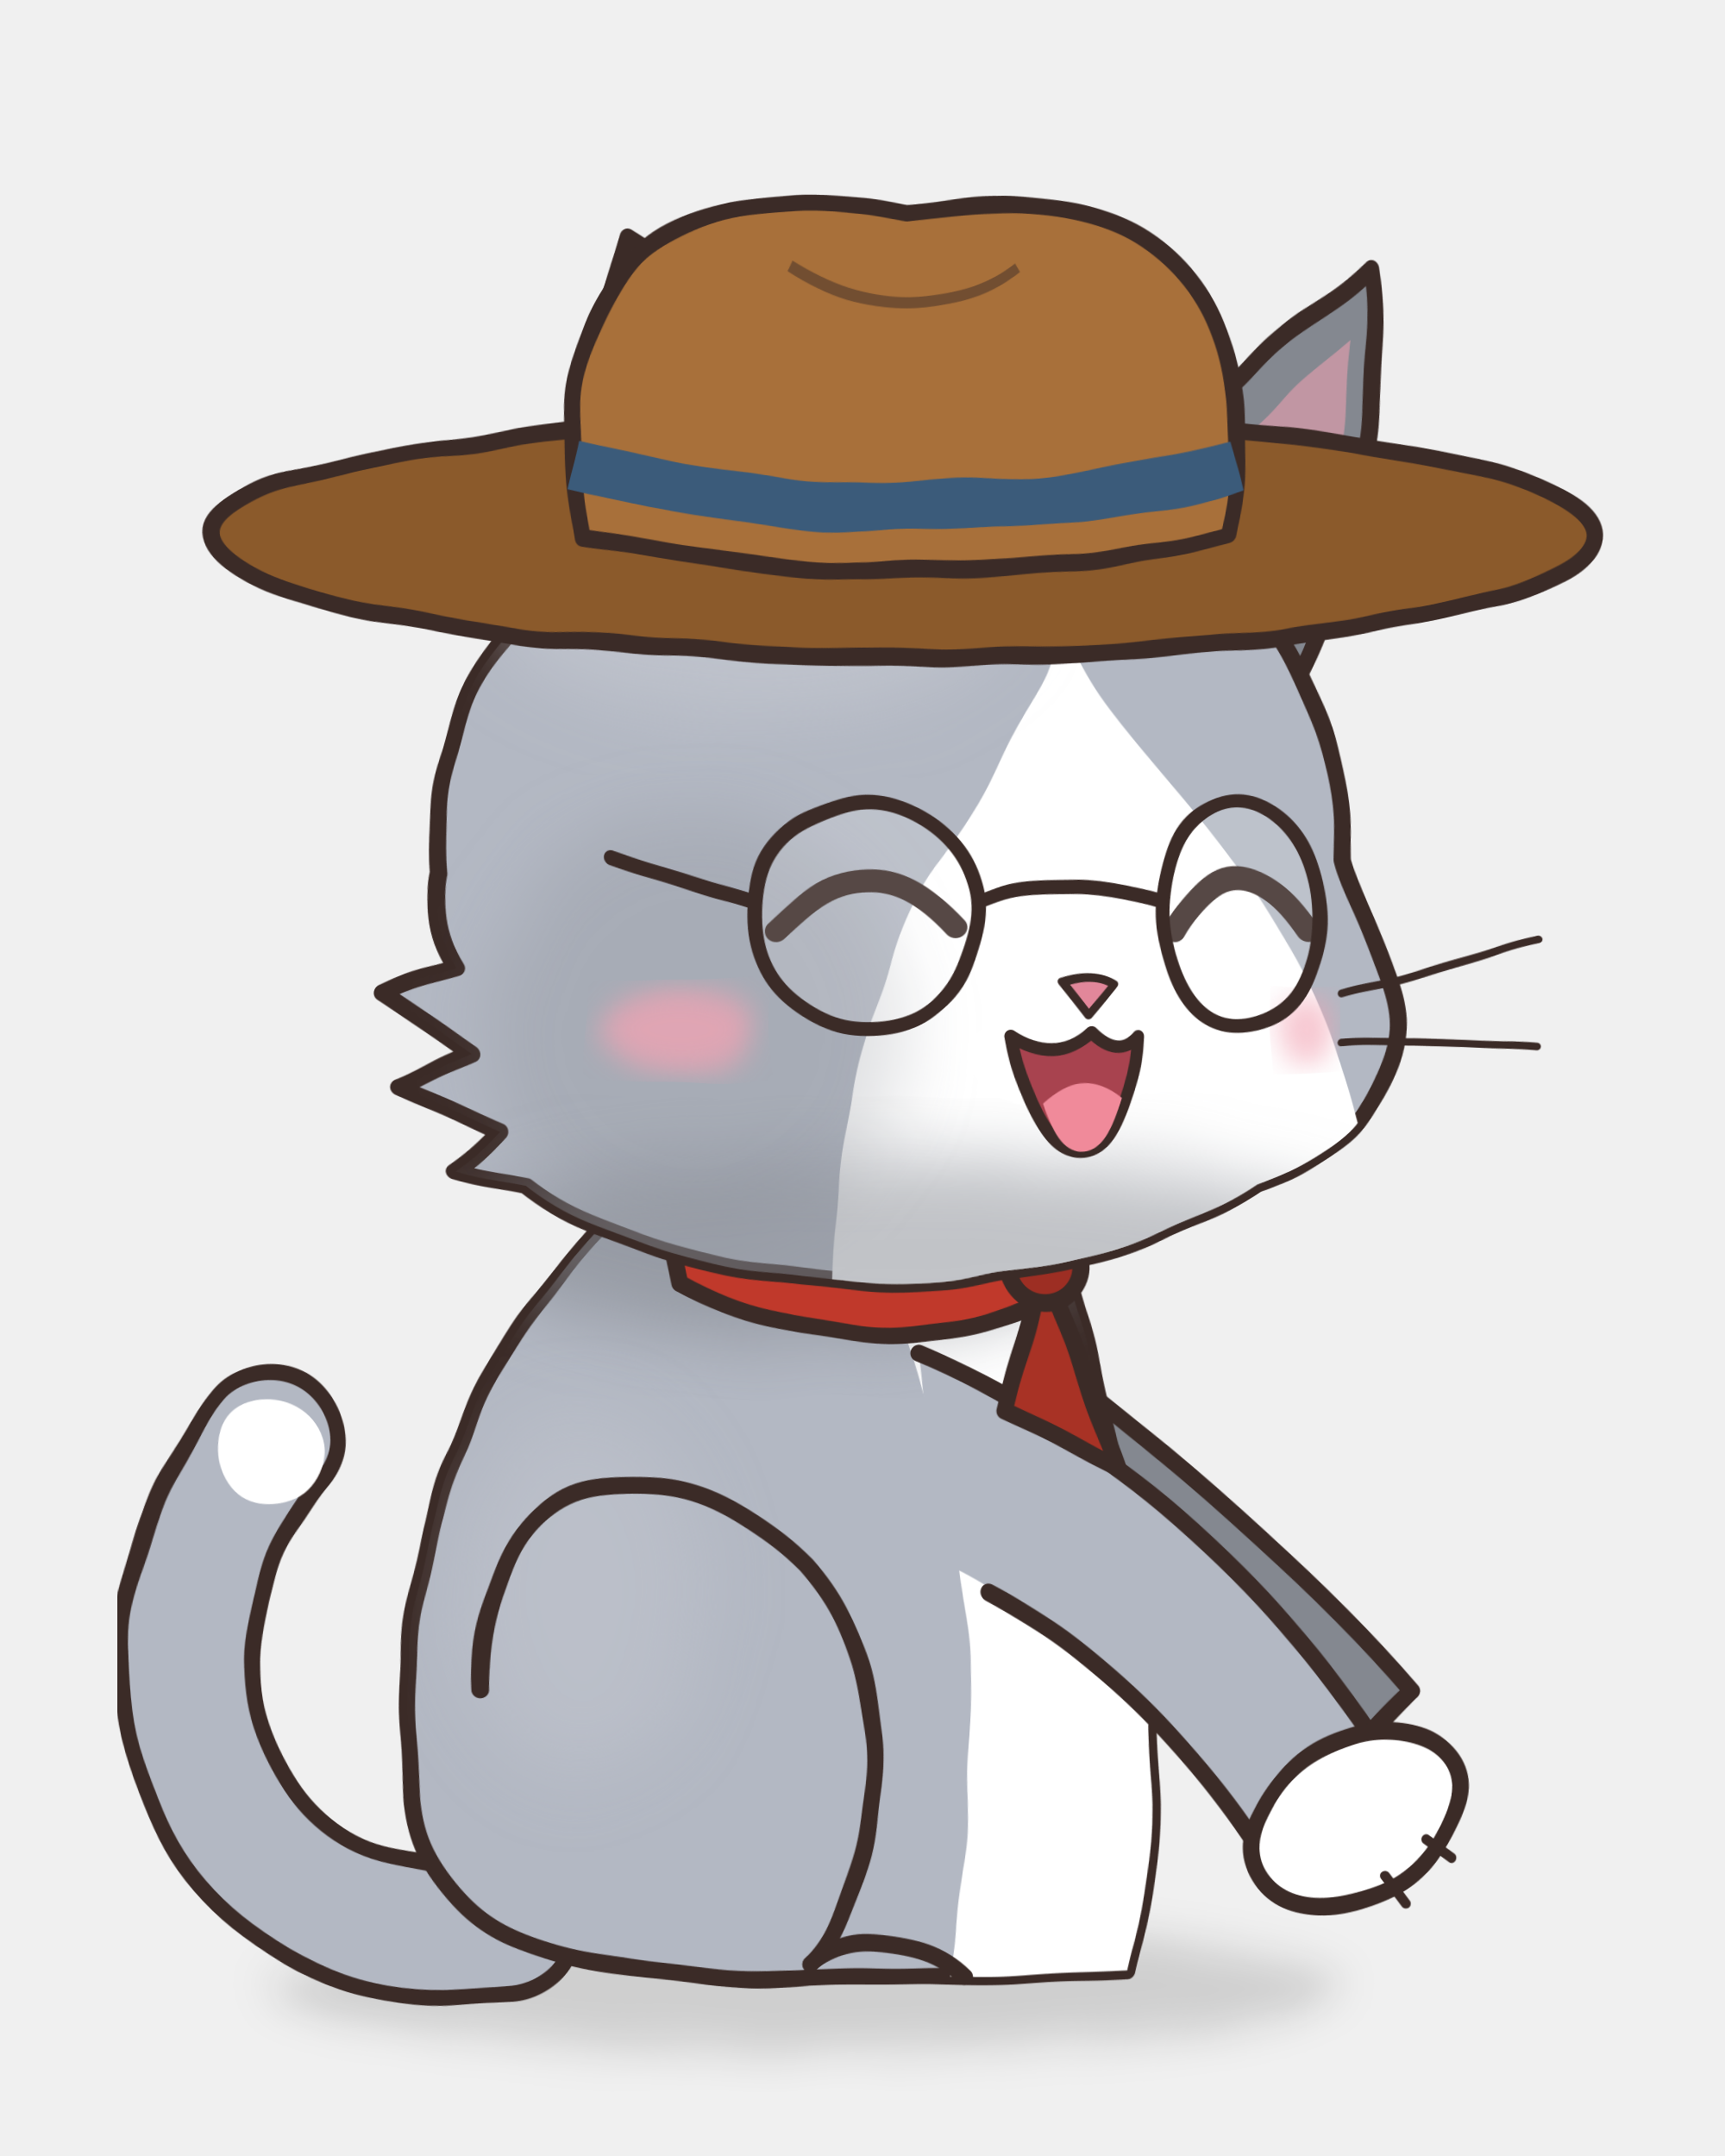
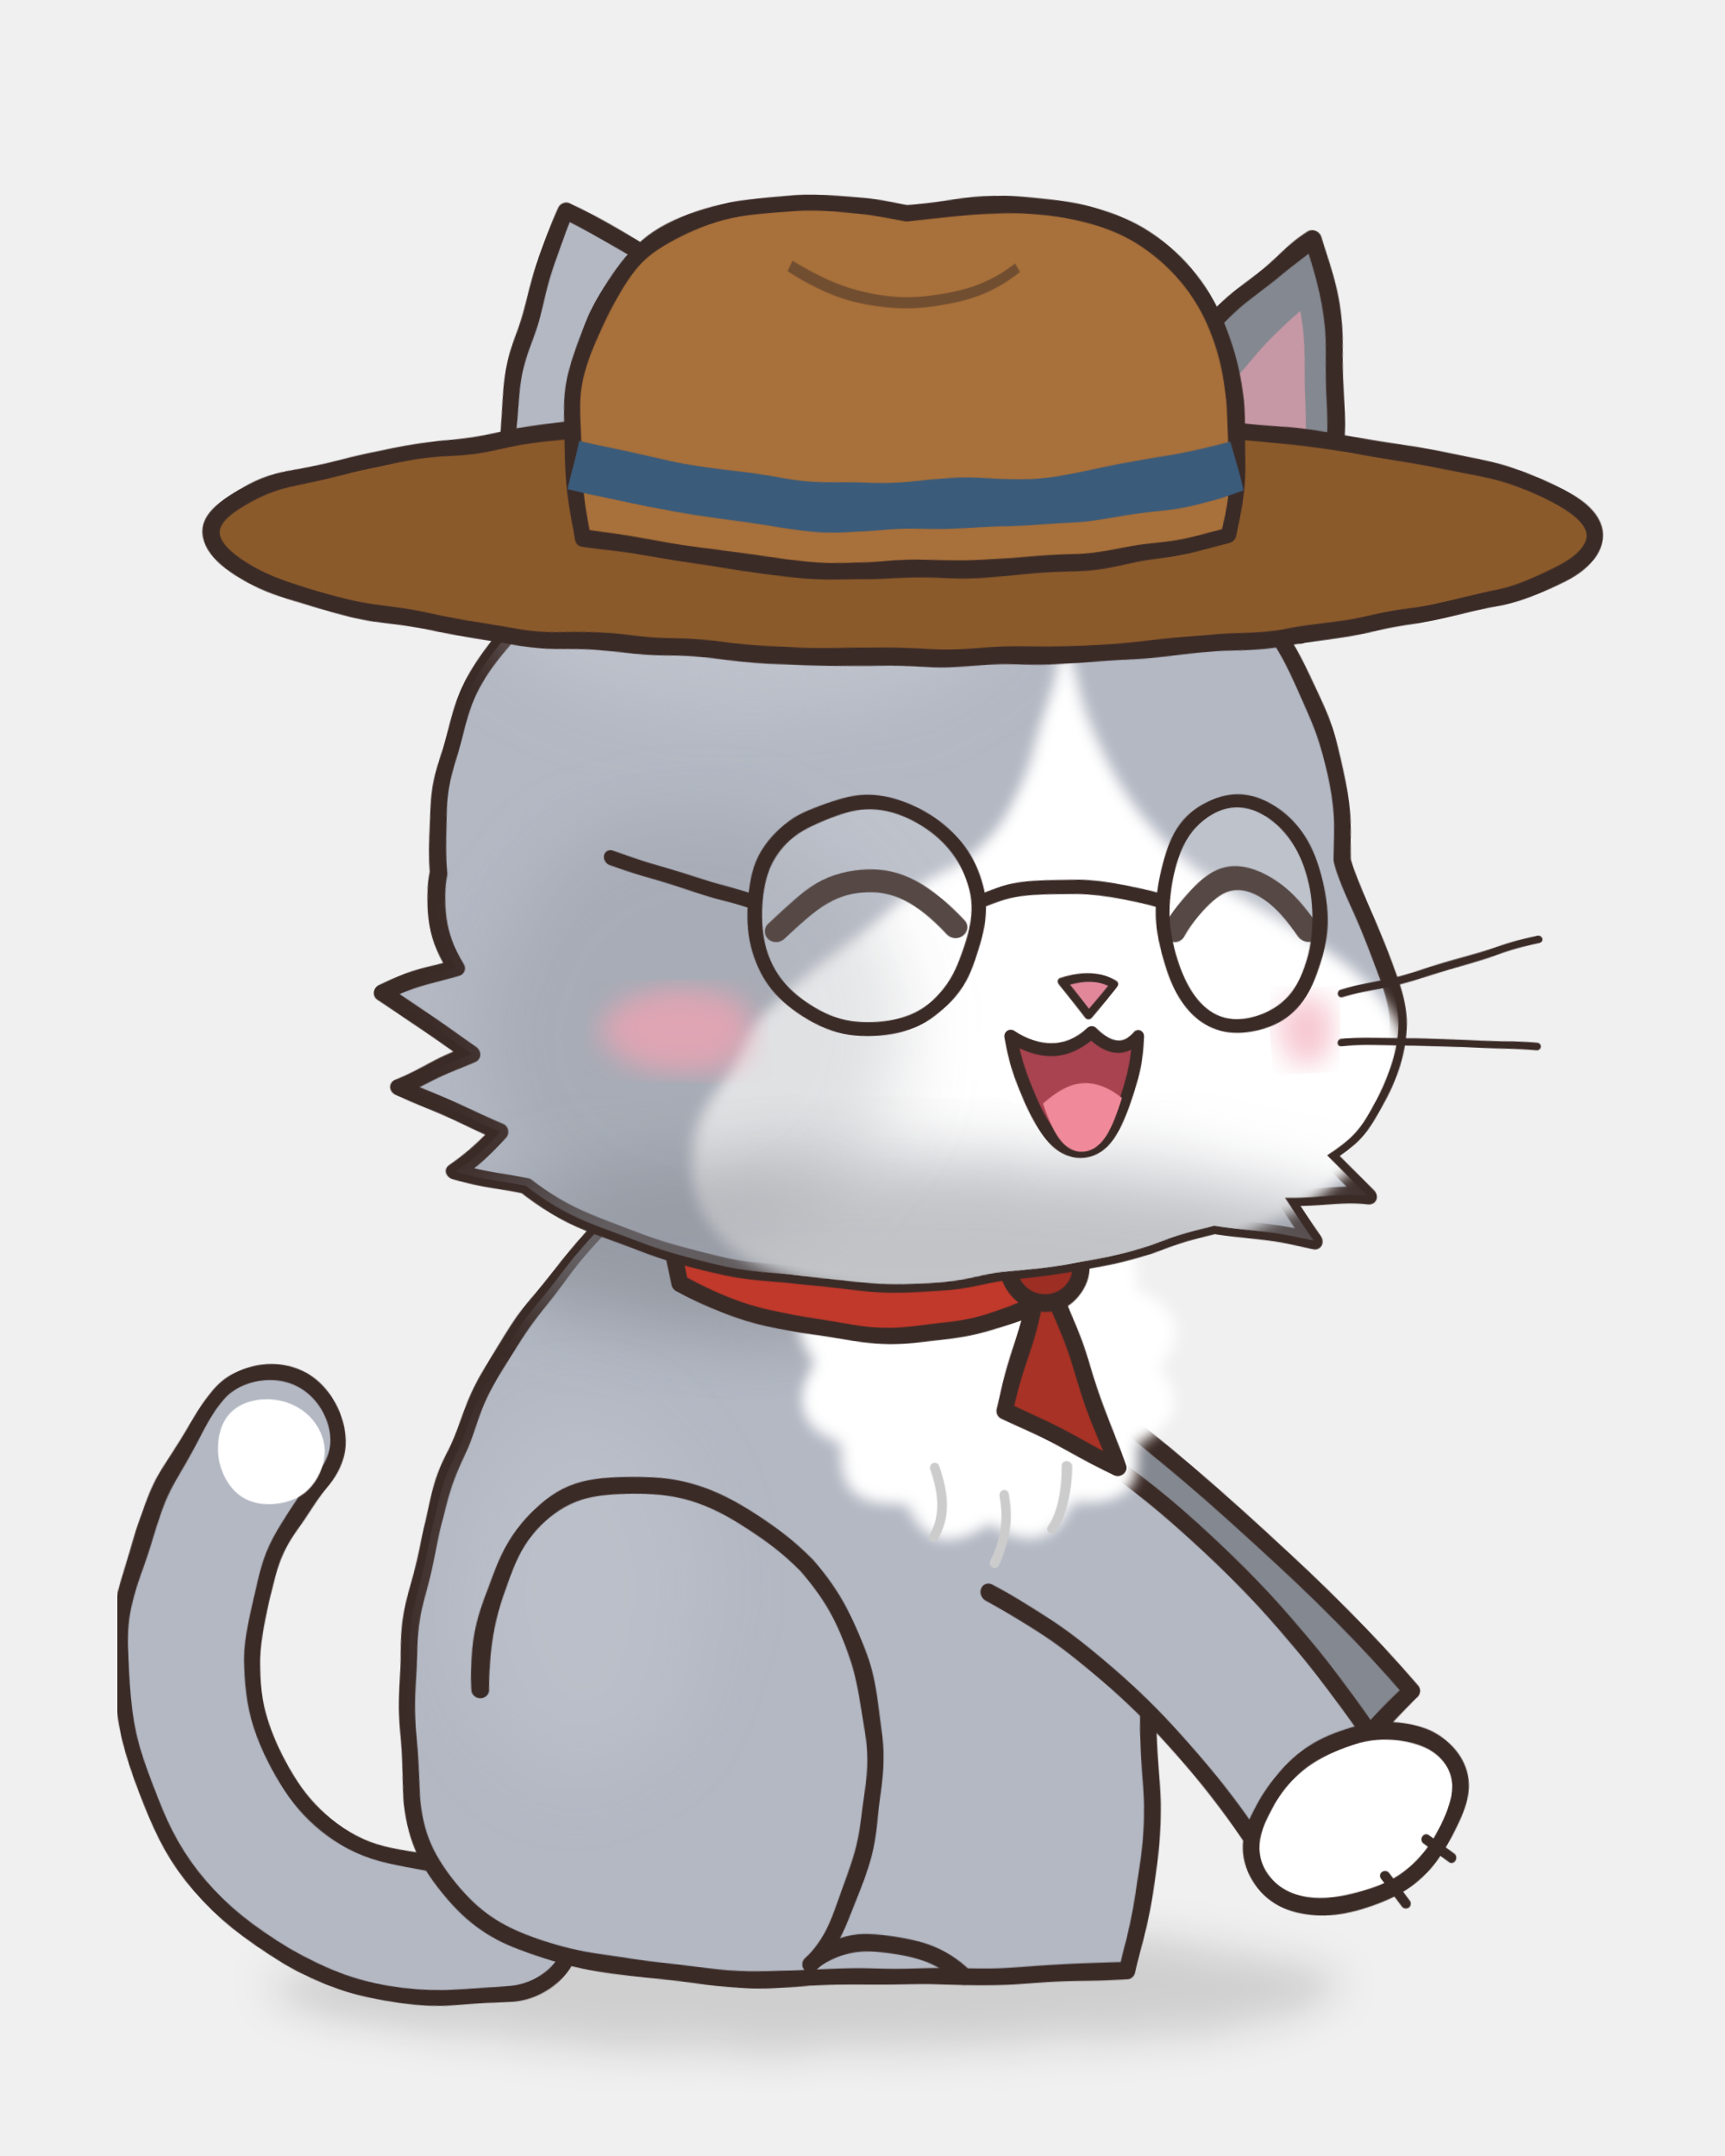
<svg xmlns="http://www.w3.org/2000/svg" viewBox="-104 -252 208 260">
  <defs>
    <filter id="ink" x="-5%" y="-5%" width="110%" height="110%">
      <feTurbulence type="fractalNoise" baseFrequency=".05" numOctaves="2" seed="3" result="n" />
      <feDisplacementMap in="SourceGraphic" in2="n" scale="2.2" />
    </filter>
    <filter id="pencil">
      <feTurbulence type="fractalNoise" baseFrequency="1.1 .35" numOctaves="2" seed="5" />
      <feColorMatrix values="0 0 0 0 .25  0 0 0 0 .2  0 0 0 0 .18  0 0 0 .22 -.02" />
      <feComposite in2="SourceGraphic" operator="in" />
    </filter>
    <filter id="blur1">
      <feGaussianBlur stdDeviation="1" />
    </filter>
    <filter id="blur2">
      <feGaussianBlur stdDeviation="2" />
    </filter>
    <filter id="blur3" x="-30%" y="-30%" width="160%" height="160%">
      <feGaussianBlur stdDeviation="3" />
    </filter>
    <filter id="blur4" x="-30%" y="-30%" width="160%" height="160%">
      <feGaussianBlur stdDeviation="5" />
    </filter>
  </defs>
  <g transform="translate(0 -150) scale(.85) translate(-120 -94)">
    <defs>
      <clipPath id="hsvaquerogreyhappy">
-         <path d="M60 98 C58 60 90 38 124 38 C160 38 188 60 188 96 C190 104 196 112 196 120 C196 130 188 138 176 142 C164 150 144 156 124 156 C102 156 82 150 72 142 L62 140 L68 134 L54 128 L64 123 L52 115 L62 111 C59 106 59 102 60 98 Z" />
+         <path d="M60 98 C58 60 90 38 124 38 C160 38 188 60 188 96 C190 104 196 112 196 120 C196 128 192 134 186 138 L192 144 L180 144 L184 150 L170 148 C164 150 144 156 124 156 C102 156 82 150 72 142 L62 140 L68 134 L54 128 L64 123 L52 115 L62 111 C59 106 59 102 60 98 Z" />
      </clipPath>
      <clipPath id="bsvaquerogreyhappy">
        <path d="M100 138 C68 150 52 194 56 228 C58 250 80 256 112 254 L158 254 C164 232 160 196 150 158 Z" />
      </clipPath>
    </defs>
    <g filter="url(#ink)">
      <ellipse cx="112" cy="256" rx="76" ry="9" fill="#000" opacity=".14" filter="url(#blur3)" />
      <path d="M70 248 C22 252 14 204 36 178" stroke="#3b2b27" stroke-width="21" fill="none" stroke-linecap="round" />
      <path d="M70 248 C22 252 14 204 36 178" stroke="#b3b8c3" stroke-width="16.5" fill="none" stroke-linecap="round" />
      <circle cx="36" cy="180" r="7.5" fill="#ffffff" />
      <path d="M150 170 C168 184 186 200 198 214 L186 226 C174 214 158 200 146 192 Z" stroke="#3b2b27" stroke-width="2.4" stroke-linejoin="round" stroke-linecap="round" fill="#848890" />
      <path d="M100 138 C68 150 52 194 56 228 C58 250 80 256 112 254 L158 254 C164 232 160 196 150 158 Z" stroke="#3b2b27" stroke-width="2.4" stroke-linejoin="round" stroke-linecap="round" fill="#b3b8c3" />
      <g clip-path="url(#bsvaquerogreyhappy)">
-         <path d="M126 140 C150 150 166 200 160 254 L132 254 C140 210 132 170 118 146Z" fill="#ffffff" />
        <ellipse cx="110" cy="150" rx="44" ry="14" fill="#848890" opacity=".6" filter="url(#blur4)" />
        <ellipse cx="80" cy="200" rx="18" ry="26" fill="#c8cbd3" opacity=".35" filter="url(#blur4)" />
      </g>
      <path d="M66 214 C64 182 92 176 112 196 C126 212 124 240 112 252" fill="none" stroke="#3b2b27" stroke-width="2.4" stroke-linejoin="round" stroke-linecap="round" />
      <path d="M112 252 C116 248 128 248 134 254" fill="none" stroke="#3b2b27" stroke-width="2.4" stroke-linejoin="round" stroke-linecap="round" />
      <path d="M128 166 C152 176 176 196 192 220 L176 236 C164 218 148 204 132 196 Z" fill="#b3b8c3" />
      <path d="M128 166 C152 176 176 196 192 220" fill="none" stroke="#3b2b27" stroke-width="2.4" stroke-linejoin="round" stroke-linecap="round" />
      <path d="M176 236 C164 218 150 206 138 200" fill="none" stroke="#3b2b27" stroke-width="2.4" stroke-linejoin="round" stroke-linecap="round" />
      <ellipse cx="190" cy="232" rx="16" ry="11" stroke="#3b2b27" stroke-width="2.4" stroke-linejoin="round" stroke-linecap="round" fill="#ffffff" transform="rotate(-30 190 232)" />
      <path d="M194 240 l3 4 M200 235 l4 3" stroke="#3b2b27" stroke-width="1.4" fill="none" stroke-linecap="round" />
+       <path d="M162.0 168.0 Q167.9 175.5 158.8 179.0 Q159.9 188.5 150.0 187.1 Q146.0 196.0 138.0 190.0 Q130.0 196.0 126.0 187.1 Q116.1 188.5 117.2 179.0 Q108.1 175.5 114.0 168.0 Q108.1 160.5 117.2 157.0 Q116.1 147.5 126.0 148.9 Q130.0 140.0 138.0 146.0 Q146.0 140.0 150.0 148.9 Q159.9 147.5 158.8 157.0 Q167.9 160.5 162.0 168.0Z" fill="#ffffff" opacity="1" filter="url(#blur1)" />
+       <path d="M130 182 q2 6 0 10 M140 186 q1 6 -1 10 M149 182 q0 6 -2 9" stroke="#cccccc" stroke-width="1.4" fill="none" stroke-linecap="round" />
      <path d="M92 144 Q122 160 150 148 L148 158 Q120 170 94 156 Z" stroke="#3b2b27" stroke-width="2.4" stroke-linejoin="round" stroke-linecap="round" fill="#c0392b" />
      <path d="M146 154 L156 182 L140 174 Z" stroke="#3b2b27" stroke-width="2.4" stroke-linejoin="round" stroke-linecap="round" fill="#a83225" />
      <circle cx="146" cy="154" r="5" stroke="#3b2b27" stroke-width="2.4" stroke-linejoin="round" stroke-linecap="round" fill="#9d2e23" />
-       <path d="M154 48 C166 34 180 20 192 12 C194 32 190 52 182 70 Z" stroke="#3b2b27" stroke-width="2.4" stroke-linejoin="round" stroke-linecap="round" fill="#848890" />
-       <path d="M168 42 C176 34 184 27 189 22 C189 34 187 46 184 56 Z" fill="#f2a3b3" opacity=".55" />
-       <path d="M80 72 C77 50 79 28 87 8 C103 18 117 32 126 48 Z" stroke="#3b2b27" stroke-width="2.4" stroke-linejoin="round" stroke-linecap="round" fill="#b3b8c3" />
-       <path d="M88 62 C86 46 87 32 91 20 C101 28 109 36 116 48 Z" fill="#f2a3b3" opacity=".9" />
-       <path d="M96 54 q-1 -10 2 -16 M102 56 q0 -9 4 -13 M91 56 q-2 -8 -1 -12" stroke="#fff" stroke-width="1.6" fill="none" stroke-linecap="round" />
-       <path d="M60 98 C58 60 90 38 124 38 C160 38 188 60 188 96 C190 104 196 112 196 120 C196 130 188 138 176 142 C164 150 144 156 124 156 C102 156 82 150 72 142 L62 140 L68 134 L54 128 L64 123 L52 115 L62 111 C59 106 59 102 60 98 Z" stroke="#3b2b27" stroke-width="2.4" stroke-linejoin="round" stroke-linecap="round" fill="#b3b8c3" />
+       <path d="M144 48 C156 32 170 18 184 8 C189 26 188 46 182 64 Z" stroke="#3b2b27" stroke-width="2.4" stroke-linejoin="round" stroke-linecap="round" fill="#848890" />
+       <path d="M160 42 C168 32 176 24 182 18 C184 32 183 44 180 54 Z" fill="#f2a3b3" opacity=".6" />
+       <path d="M72 78 C66 54 68 28 78 4 C98 14 116 30 128 48 Z" stroke="#3b2b27" stroke-width="2.4" stroke-linejoin="round" stroke-linecap="round" fill="#b3b8c3" />
+       <path d="M80 66 C77 48 78 30 83 16 C97 26 109 36 118 48 Z" fill="#f2a3b3" opacity=".9" />
+       <path d="M90 56 q-1 -12 2 -18 M97 58 q0 -10 4 -15 M84 58 q-2 -9 -1 -14" stroke="#fff" stroke-width="1.6" fill="none" stroke-linecap="round" />
+       <path d="M60 98 C58 60 90 38 124 38 C160 38 188 60 188 96 C190 104 196 112 196 120 C196 128 192 134 186 138 L192 144 L180 144 L184 150 L170 148 C164 150 144 156 124 156 C102 156 82 150 72 142 L62 140 L68 134 L54 128 L64 123 L52 115 L62 111 C59 106 59 102 60 98 Z" stroke="#3b2b27" stroke-width="2.4" stroke-linejoin="round" stroke-linecap="round" fill="#b3b8c3" />
      <g clip-path="url(#hsvaquerogreyhappy)">
-         <path d="M148.031 62 C156.031 86 192.031 98 194.031 162 L116.031 162 C114.031 104 142.031 88 148.031 62 Z" fill="#ffffff" />
+         <path d="M148.031 62 C152.031 80 158.031 90 168.031 98 C180.031 106 198 112 198 128 C194 146 160 158 128 158 C106 158 94 150 96 136 C98 122 120.031 106 133.031 97 C142.031 90 146.031 80 148.031 62 Z" fill="#ffffff" filter="url(#blur1)" />
        <ellipse cx="104" cy="60" rx="36" ry="15" fill="#c8cbd3" opacity=".55" filter="url(#blur4)" />
        <ellipse cx="96" cy="120" rx="30" ry="30" fill="#848890" opacity=".25" filter="url(#blur4)" />
        <ellipse cx="124" cy="152" rx="70" ry="14" fill="#848890" opacity=".5" filter="url(#blur4)" />
      </g>
      <path d="M110 42 l4 -8 l2 7 l5 -7 l1 8" stroke="#3b2b27" stroke-width="1.4" fill="none" stroke-linecap="round" />
      <path d="M107.65 106 Q120.65 92 133.65 106" stroke="#3b2b27" fill="none" stroke-linecap="round" stroke-linejoin="round" stroke-width="3.2" />
      <path d="M164.329 106 Q173.737 92 183.146 106" stroke="#3b2b27" fill="none" stroke-linecap="round" stroke-linejoin="round" stroke-width="3.2" />
      <ellipse cx="93.954" cy="120" rx="11" ry="6" fill="#f2a3b3" opacity=".75" filter="url(#blur2)" />
      <ellipse cx="182.868" cy="120" rx="4" ry="5" fill="#f2a3b3" opacity=".6" filter="url(#blur2)" />
      <ellipse cx="144.031" cy="124" rx="9" ry="6.5" fill="#ffffff" opacity=".9" />
      <ellipse cx="158.031" cy="124" rx="6" ry="6" fill="#ffffff" opacity=".9" />
      <path d="M148.031 113 Q152.031 111 155.031 113 L151.531 117.5 Z" fill="#e2879a" stroke="#3b2b27" stroke-width="1.2" stroke-linejoin="round" />
      <path d="M141.031 121 Q147.031 125 152.031 120 Q156.031 124 159.031 121 Q158.031 137 151.031 137 Q144.031 137 141.031 121 Z" fill="#a8434f" stroke="#3b2b27" stroke-width="1.8" stroke-linejoin="round" />
      <path d="M145.031 130 Q151.031 125 157.031 130 Q155.031 137 151.031 137 Q147.031 137 145.031 130 Z" fill="#f08a9a" />
      <path d="M188 115 q14 -3.2 28 -7.6" stroke="#3b2b27" stroke-width="1.1" fill="none" stroke-linecap="round" />
      <path d="M188 122 q14 -0.4 28 0.8" stroke="#3b2b27" stroke-width="1.1" fill="none" stroke-linecap="round" />
      <g transform="translate(6 0)">
        <ellipse cx="120" cy="50" rx="98" ry="17" stroke="#3b2b27" stroke-width="2.4" stroke-linejoin="round" stroke-linecap="round" fill="#8b5a2b" />
        <path d="M74 50 Q66 -4 120 4 Q174 -4 166 50 Q120 60 74 50Z" stroke="#3b2b27" stroke-width="2.4" stroke-linejoin="round" stroke-linecap="round" fill="#a8703a" />
        <path d="M73 40 Q120 52 167 40" stroke="#3b5b7a" stroke-width="7" fill="none" />
        <path d="M104 12 Q120 22 136 12" stroke="#3b2b27" stroke-width="1.6" fill="none" opacity=".5" />
      </g>
      <circle cx="120.65" cy="104" r="16" fill="#fff" fill-opacity=".14" stroke="#3b2b27" stroke-width="2" />
      <ellipse cx="173.737" cy="104" rx="11.076" ry="16" fill="#fff" fill-opacity=".14" stroke="#3b2b27" stroke-width="2" />
      <path d="M136.65 102 Q147.194 97 162.661 102" stroke="#3b2b27" stroke-width="2" fill="none" />
      <path d="M104.65 102 L84.65 96" stroke="#3b2b27" stroke-width="2" fill="none" stroke-linecap="round" />
    </g>
  </g>
</svg>
